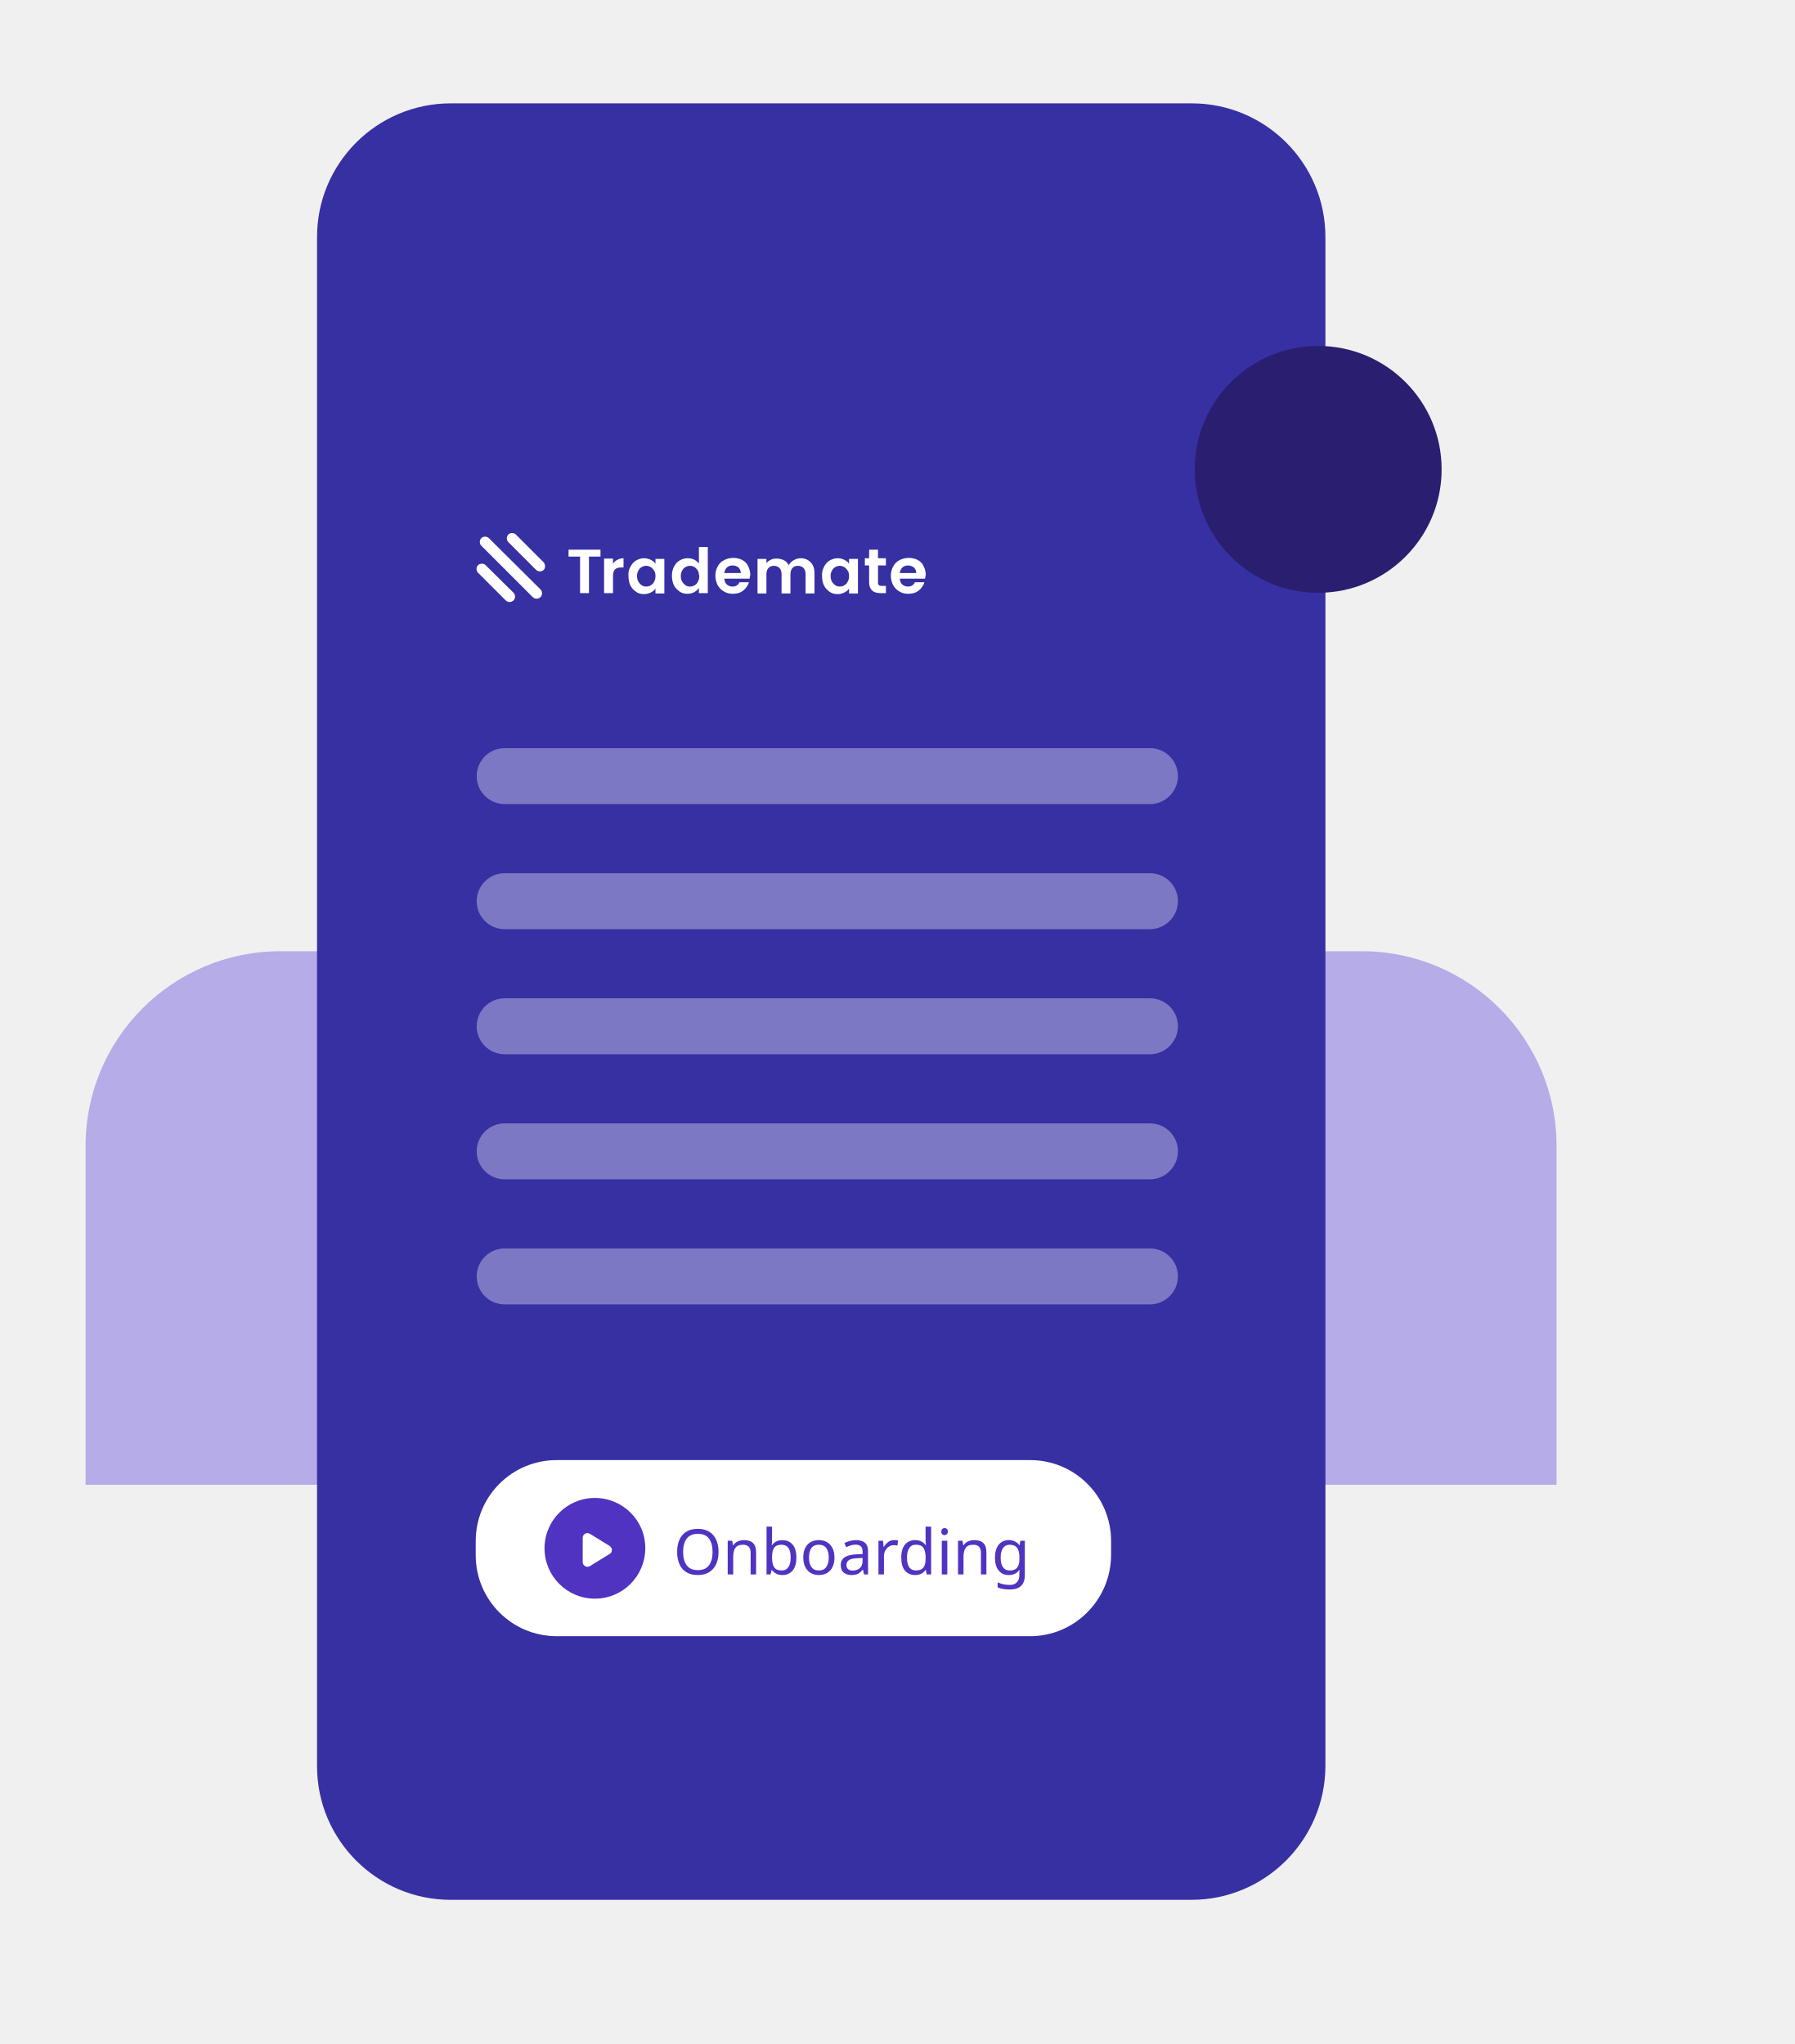
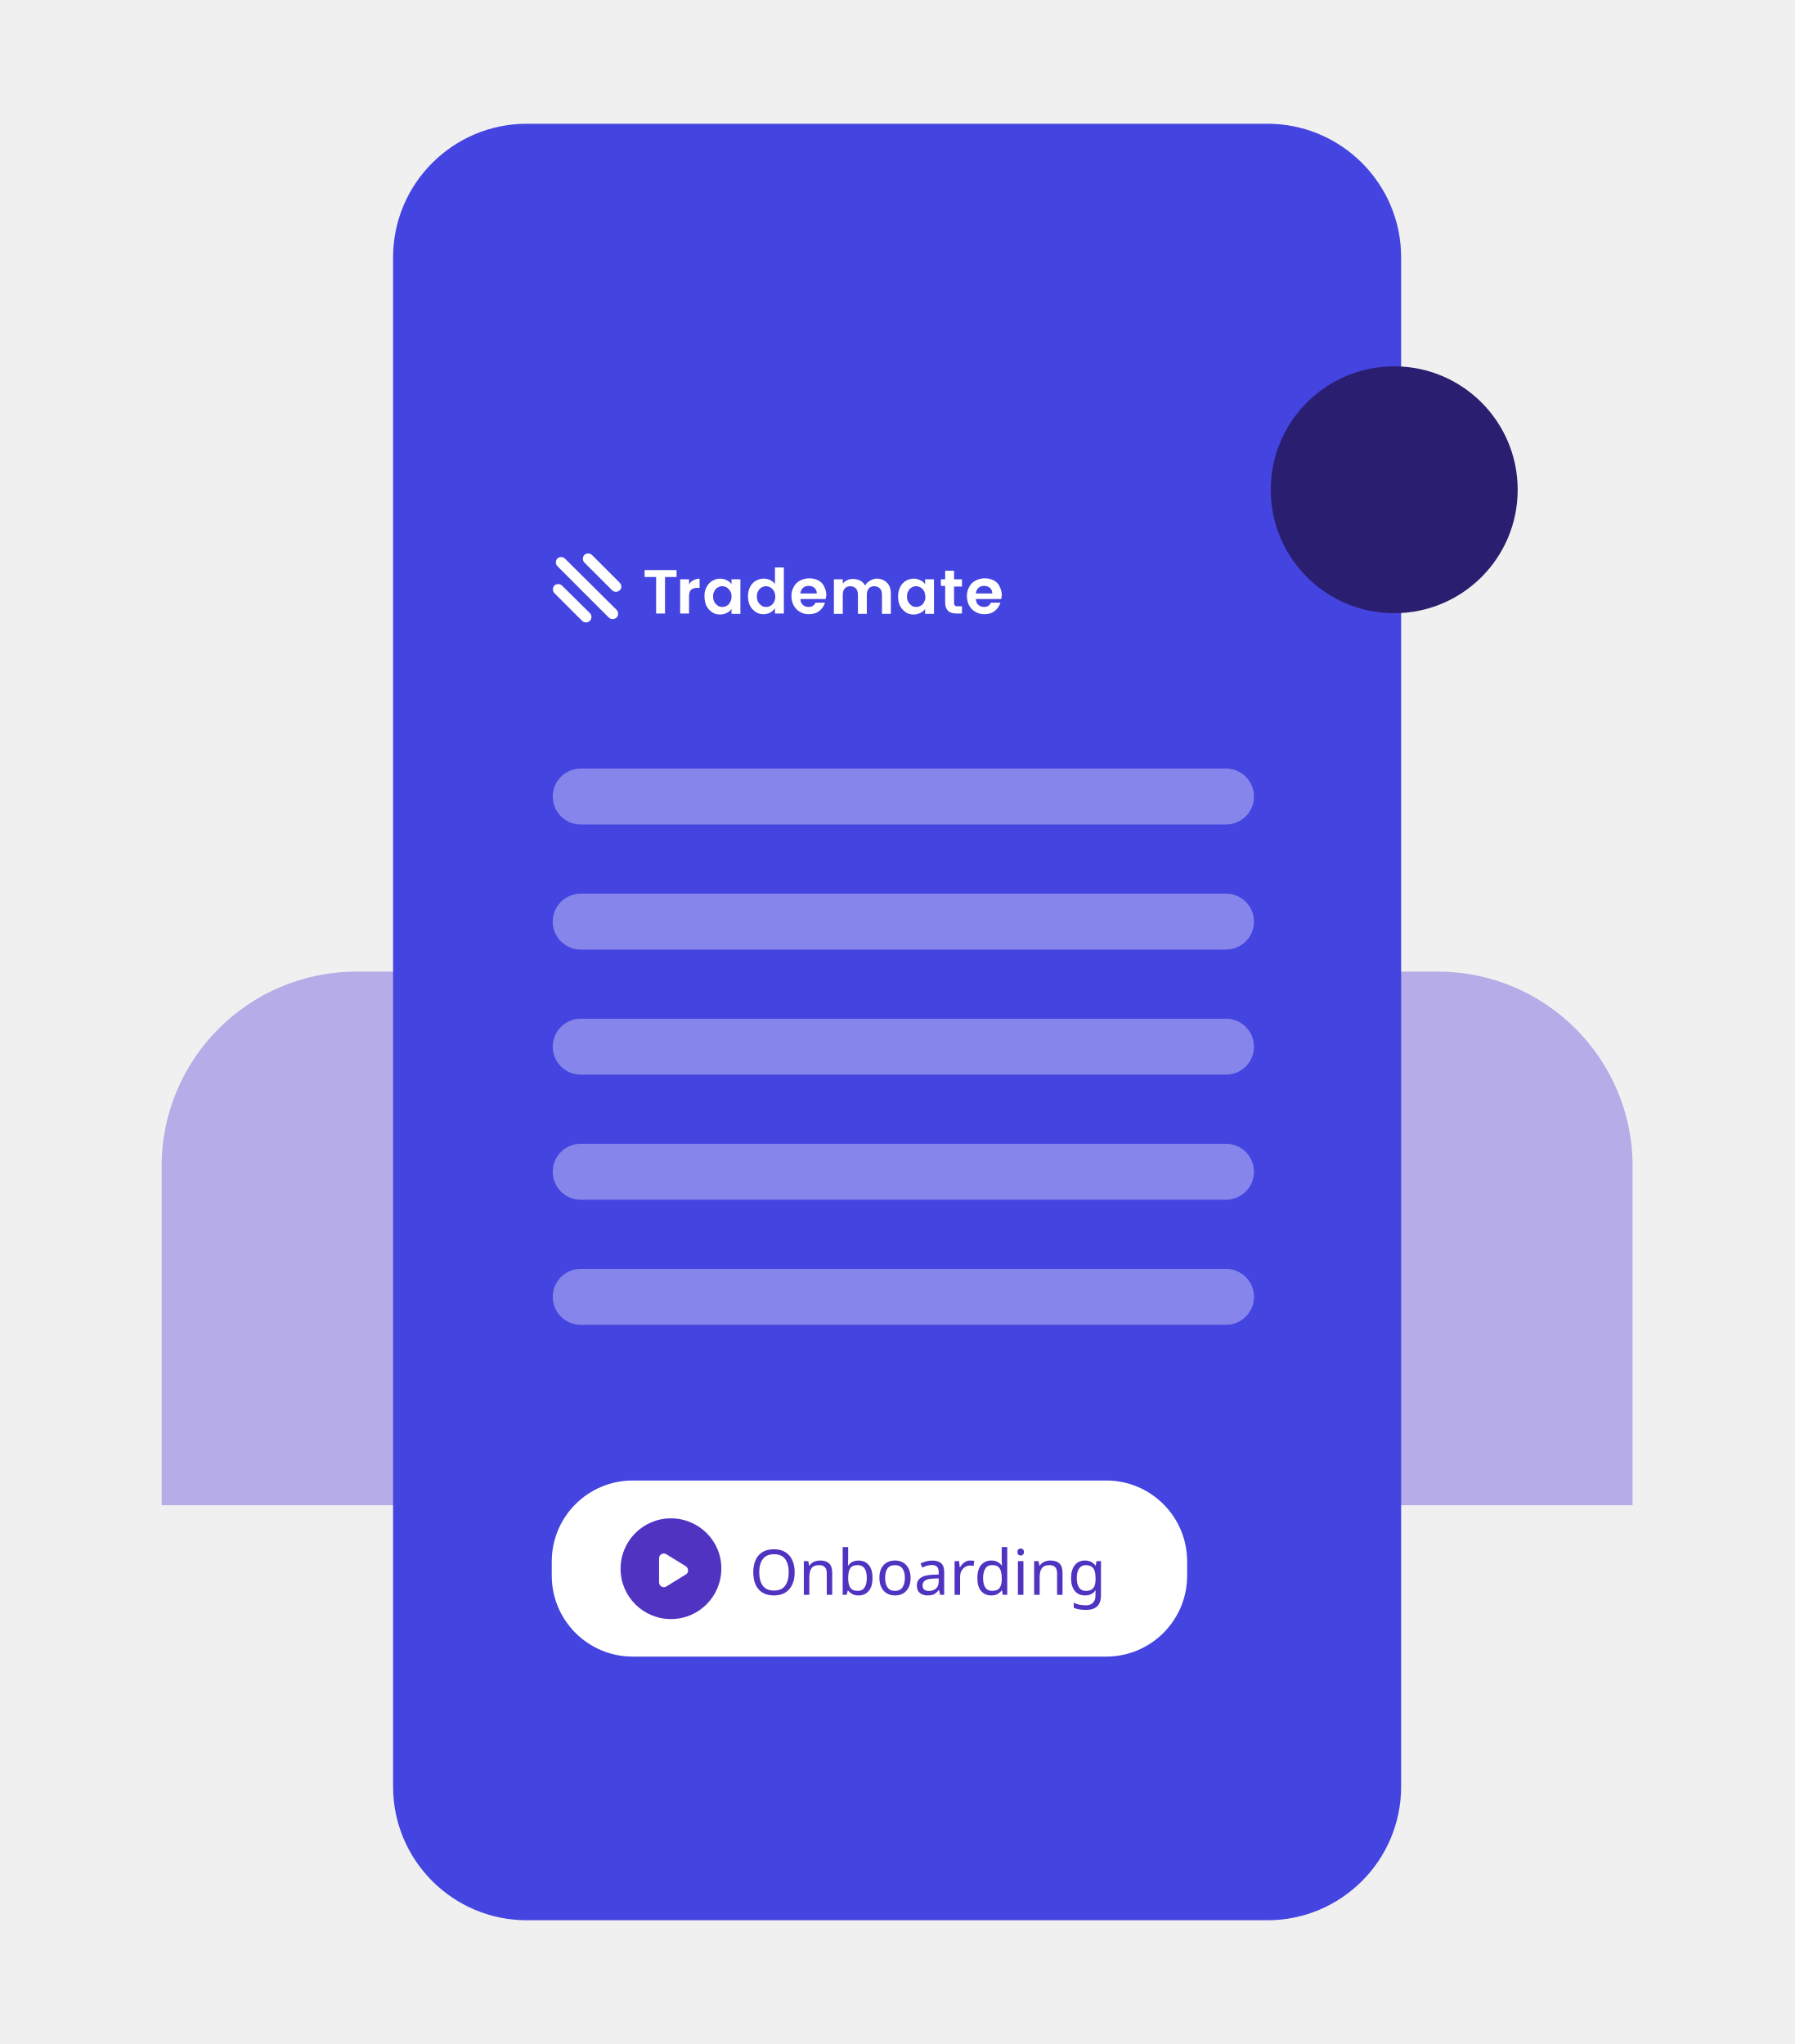
<svg xmlns="http://www.w3.org/2000/svg" version="1.1" id="Layer_1" x="0px" y="0px" viewBox="0 0 545 621" style="enable-background:new 0 0 545 621;" xml:space="preserve">
  <style type="text/css">
	.st0{fill:#B5ACE8;}
- 	.st1{fill:#3730A3;}
+ 	.st1{fill:#4444E0;}
	.st2{fill:#2A1E70;}
	.st3{fill:#FFFFFF;}
	.st4{fill:#5033C1;}
	.st5{font-family:'Poppins-Bold';}
	.st6{font-size:19.088px;}
	.st7{opacity:0.35;fill:#FFFFFF;}
</style>
  <g>
    <g>
      <g>
-         <path class="st0" d="M472.8,451.1H26v-103c0-32.6,26.5-59.1,59.1-59.1h328.6c32.6,0,59.1,26.5,59.1,59.1V451.1z" />
+         <path class="st0" d="M495.9,457.3H49.1v-103c0-32.6,26.5-59.1,59.1-59.1h328.6c32.6,0,59.1,26.5,59.1,59.1V457.3z" />
        <g>
-           <path class="st1" d="M361.9,577.2H136.9c-22.4,0-40.6-18.2-40.6-40.6V72c0-22.4,18.2-40.6,40.6-40.6h225.1      c22.4,0,40.6,18.2,40.6,40.6v464.6C402.5,559,384.3,577.2,361.9,577.2z" />
-           <circle class="st2" cx="400.4" cy="142.6" r="37.5" />
+           <path class="st1" d="M385,583.4H160c-22.4,0-40.6-18.2-40.6-40.6V78.2c0-22.4,18.2-40.6,40.6-40.6H385      c22.4,0,40.6,18.2,40.6,40.6v464.6C425.6,565.2,407.4,583.4,385,583.4z" />
+           <circle class="st2" cx="423.5" cy="148.8" r="37.5" />
        </g>
      </g>
      <g>
        <g>
          <g>
            <g>
              <g>
-                 <path class="st3" d="M182.4,167v2.1h-3.5v11.1h-2.7v-11.1h-3.5V167H182.4z" />
-                 <path class="st3" d="M187.5,170.1c0.6-0.3,1.2-0.5,1.9-0.5v2.8h-0.7c-0.8,0-1.5,0.2-1.9,0.6c-0.4,0.4-0.6,1.1-0.6,2v5.2h-2.7         v-10.5h2.7v1.6C186.5,170.8,186.9,170.4,187.5,170.1z" />
-                 <path class="st3" d="M191.5,172.2c0.4-0.8,1-1.5,1.7-1.9c0.7-0.4,1.5-0.7,2.4-0.7c0.8,0,1.5,0.2,2.1,0.5         c0.6,0.3,1.1,0.7,1.4,1.2v-1.5h2.7v10.5h-2.7v-1.5c-0.3,0.5-0.8,0.9-1.4,1.2c-0.6,0.3-1.3,0.5-2.1,0.5         c-0.9,0-1.7-0.2-2.4-0.7c-0.7-0.5-1.3-1.1-1.7-1.9c-0.4-0.8-0.6-1.8-0.6-2.9C190.8,173.9,191,173,191.5,172.2z M198.7,173.4         c-0.3-0.5-0.6-0.8-1-1.1c-0.4-0.2-0.9-0.4-1.4-0.4s-0.9,0.1-1.4,0.4c-0.4,0.2-0.8,0.6-1,1.1c-0.3,0.5-0.4,1-0.4,1.6         c0,0.6,0.1,1.2,0.4,1.7c0.3,0.5,0.6,0.8,1,1.1c0.4,0.3,0.9,0.4,1.4,0.4c0.5,0,1-0.1,1.4-0.4c0.4-0.2,0.8-0.6,1-1.1         c0.3-0.5,0.4-1,0.4-1.7C199.1,174.4,199,173.8,198.7,173.4z" />
-                 <path class="st3" d="M204.7,172.2c0.4-0.8,1-1.5,1.7-1.9c0.7-0.4,1.5-0.7,2.4-0.7c0.7,0,1.3,0.1,2,0.4         c0.6,0.3,1.1,0.7,1.5,1.2v-5h2.7v14h-2.7v-1.6c-0.3,0.5-0.8,0.9-1.4,1.3c-0.6,0.3-1.3,0.5-2.1,0.5c-0.9,0-1.7-0.2-2.4-0.7         c-0.7-0.5-1.3-1.1-1.7-1.9c-0.4-0.8-0.6-1.8-0.6-2.9C204.1,173.9,204.3,173,204.7,172.2z M212,173.4c-0.3-0.5-0.6-0.8-1-1.1         c-0.4-0.2-0.9-0.4-1.4-0.4c-0.5,0-0.9,0.1-1.4,0.4c-0.4,0.2-0.8,0.6-1,1.1c-0.3,0.5-0.4,1-0.4,1.6c0,0.6,0.1,1.2,0.4,1.7         c0.3,0.5,0.6,0.8,1,1.1c0.4,0.3,0.9,0.4,1.4,0.4c0.5,0,1-0.1,1.4-0.4c0.4-0.2,0.8-0.6,1-1.1c0.3-0.5,0.4-1,0.4-1.7         C212.3,174.4,212.2,173.8,212,173.4z" />
-                 <path class="st3" d="M227.7,175.8H220c0.1,0.8,0.3,1.4,0.8,1.8c0.5,0.4,1,0.6,1.7,0.6c1,0,1.7-0.4,2.1-1.3h2.9         c-0.3,1-0.9,1.8-1.7,2.5c-0.9,0.7-1.9,1-3.2,1c-1,0-1.9-0.2-2.7-0.7c-0.8-0.4-1.4-1.1-1.9-1.9c-0.4-0.8-0.7-1.8-0.7-2.8         c0-1.1,0.2-2,0.7-2.9c0.4-0.8,1.1-1.5,1.9-1.9c0.8-0.4,1.7-0.7,2.8-0.7c1,0,1.9,0.2,2.7,0.6c0.8,0.4,1.4,1,1.8,1.8         c0.4,0.8,0.7,1.7,0.7,2.7C227.8,175.2,227.7,175.5,227.7,175.8z M225,174c0-0.7-0.3-1.2-0.7-1.6c-0.5-0.4-1.1-0.6-1.8-0.6         c-0.7,0-1.2,0.2-1.7,0.6c-0.4,0.4-0.7,1-0.8,1.7H225z" />
-                 <path class="st3" d="M246.2,170.8c0.8,0.8,1.2,1.9,1.2,3.3v6.2h-2.7v-5.8c0-0.8-0.2-1.5-0.6-1.9c-0.4-0.4-1-0.7-1.7-0.7         c-0.7,0-1.3,0.2-1.7,0.7c-0.4,0.4-0.6,1.1-0.6,1.9v5.8h-2.7v-5.8c0-0.8-0.2-1.5-0.6-1.9c-0.4-0.4-1-0.7-1.7-0.7         c-0.7,0-1.3,0.2-1.7,0.7c-0.4,0.4-0.6,1.1-0.6,1.9v5.8h-2.7v-10.5h2.7v1.3c0.3-0.4,0.8-0.8,1.3-1c0.5-0.3,1.1-0.4,1.8-0.4         c0.8,0,1.6,0.2,2.2,0.5c0.6,0.3,1.1,0.8,1.5,1.5c0.3-0.6,0.8-1.1,1.5-1.5c0.7-0.4,1.4-0.6,2.1-0.6         C244.4,169.6,245.4,170,246.2,170.8z" />
-                 <path class="st3" d="M250.3,172.2c0.4-0.8,1-1.5,1.7-1.9c0.7-0.4,1.5-0.7,2.4-0.7c0.8,0,1.5,0.2,2.1,0.5         c0.6,0.3,1.1,0.7,1.4,1.2v-1.5h2.7v10.5h-2.7v-1.5c-0.3,0.5-0.8,0.9-1.4,1.2c-0.6,0.3-1.3,0.5-2.1,0.5         c-0.9,0-1.7-0.2-2.4-0.7c-0.7-0.5-1.3-1.1-1.7-1.9c-0.4-0.8-0.6-1.8-0.6-2.9C249.6,173.9,249.9,173,250.3,172.2z          M257.5,173.4c-0.3-0.5-0.6-0.8-1-1.1c-0.4-0.2-0.9-0.4-1.4-0.4s-0.9,0.1-1.4,0.4c-0.4,0.2-0.8,0.6-1,1.1         c-0.3,0.5-0.4,1-0.4,1.6c0,0.6,0.1,1.2,0.4,1.7c0.3,0.5,0.6,0.8,1,1.1c0.4,0.3,0.9,0.4,1.4,0.4c0.5,0,1-0.1,1.4-0.4         c0.4-0.2,0.8-0.6,1-1.1c0.3-0.5,0.4-1,0.4-1.7C257.9,174.4,257.8,173.8,257.5,173.4z" />
-                 <path class="st3" d="M266.7,171.9v5.1c0,0.4,0.1,0.6,0.3,0.8c0.2,0.2,0.5,0.2,0.9,0.2h1.2v2.2h-1.7c-2.2,0-3.4-1.1-3.4-3.3         v-5.1h-1.3v-2.2h1.3v-2.6h2.7v2.6h2.4v2.2H266.7z" />
-                 <path class="st3" d="M281,175.8h-7.7c0.1,0.8,0.3,1.4,0.8,1.8c0.5,0.4,1,0.6,1.7,0.6c1,0,1.7-0.4,2.1-1.3h2.9         c-0.3,1-0.9,1.8-1.7,2.5c-0.9,0.7-1.9,1-3.2,1c-1,0-1.9-0.2-2.7-0.7c-0.8-0.4-1.4-1.1-1.9-1.9c-0.4-0.8-0.7-1.8-0.7-2.8         c0-1.1,0.2-2,0.7-2.9c0.4-0.8,1.1-1.5,1.9-1.9c0.8-0.4,1.7-0.7,2.8-0.7c1,0,1.9,0.2,2.7,0.6c0.8,0.4,1.4,1,1.8,1.8         c0.4,0.8,0.7,1.7,0.7,2.7C281.1,175.2,281,175.5,281,175.8z M278.3,174c0-0.7-0.3-1.2-0.7-1.6c-0.5-0.4-1.1-0.6-1.8-0.6         c-0.7,0-1.2,0.2-1.7,0.6c-0.4,0.4-0.7,1-0.8,1.7H278.3z" />
+                 <path class="st3" d="M205.5,173.2v2.1H202v11.1h-2.7v-11.1h-3.5v-2.1H205.5z" />
+                 <path class="st3" d="M210.6,176.3c0.6-0.3,1.2-0.5,1.9-0.5v2.8h-0.7c-0.8,0-1.5,0.2-1.9,0.6c-0.4,0.4-0.6,1.1-0.6,2v5.2h-2.7         V176h2.7v1.6C209.6,177,210,176.6,210.6,176.3z" />
+                 <path class="st3" d="M214.6,178.4c0.4-0.8,1-1.5,1.7-1.9c0.7-0.4,1.5-0.7,2.4-0.7c0.8,0,1.5,0.2,2.1,0.5         c0.6,0.3,1.1,0.7,1.4,1.2V176h2.7v10.5h-2.7v-1.5c-0.3,0.5-0.8,0.9-1.4,1.2c-0.6,0.3-1.3,0.5-2.1,0.5c-0.9,0-1.7-0.2-2.4-0.7         c-0.7-0.5-1.3-1.1-1.7-1.9c-0.4-0.8-0.6-1.8-0.6-2.9C213.9,180.1,214.2,179.2,214.6,178.4z M221.8,179.6         c-0.3-0.5-0.6-0.8-1-1.1c-0.4-0.2-0.9-0.4-1.4-0.4c-0.5,0-0.9,0.1-1.4,0.4c-0.4,0.2-0.8,0.6-1,1.1c-0.3,0.5-0.4,1-0.4,1.6         c0,0.6,0.1,1.2,0.4,1.7c0.3,0.5,0.6,0.8,1,1.1c0.4,0.3,0.9,0.4,1.4,0.4c0.5,0,1-0.1,1.4-0.4c0.4-0.2,0.8-0.6,1-1.1         c0.3-0.5,0.4-1,0.4-1.7C222.2,180.6,222.1,180,221.8,179.6z" />
+                 <path class="st3" d="M227.8,178.4c0.4-0.8,1-1.5,1.7-1.9c0.7-0.4,1.5-0.7,2.4-0.7c0.7,0,1.3,0.1,2,0.4         c0.6,0.3,1.1,0.7,1.5,1.2v-5h2.7v14h-2.7v-1.6c-0.3,0.5-0.8,0.9-1.4,1.3c-0.6,0.3-1.3,0.5-2.1,0.5c-0.9,0-1.7-0.2-2.4-0.7         c-0.7-0.5-1.3-1.1-1.7-1.9c-0.4-0.8-0.6-1.8-0.6-2.9C227.2,180.1,227.4,179.2,227.8,178.4z M235.1,179.6         c-0.3-0.5-0.6-0.8-1-1.1c-0.4-0.2-0.9-0.4-1.4-0.4s-0.9,0.1-1.4,0.4c-0.4,0.2-0.8,0.6-1,1.1c-0.3,0.5-0.4,1-0.4,1.6         c0,0.6,0.1,1.2,0.4,1.7c0.3,0.5,0.6,0.8,1,1.1c0.4,0.3,0.9,0.4,1.4,0.4c0.5,0,1-0.1,1.4-0.4c0.4-0.2,0.8-0.6,1-1.1         c0.3-0.5,0.4-1,0.4-1.7C235.5,180.6,235.3,180,235.1,179.6z" />
+                 <path class="st3" d="M250.8,182h-7.7c0.1,0.8,0.3,1.4,0.8,1.8c0.5,0.4,1,0.6,1.7,0.6c1,0,1.7-0.4,2.1-1.3h2.9         c-0.3,1-0.9,1.8-1.7,2.5c-0.9,0.7-1.9,1-3.2,1c-1,0-1.9-0.2-2.7-0.7c-0.8-0.4-1.4-1.1-1.9-1.9c-0.4-0.8-0.7-1.8-0.7-2.8         c0-1.1,0.2-2,0.7-2.9c0.4-0.8,1.1-1.5,1.9-1.9c0.8-0.4,1.7-0.7,2.8-0.7c1,0,1.9,0.2,2.7,0.6c0.8,0.4,1.4,1,1.8,1.8         c0.4,0.8,0.7,1.7,0.7,2.7C250.9,181.4,250.9,181.7,250.8,182z M248.1,180.2c0-0.7-0.3-1.2-0.7-1.6c-0.5-0.4-1.1-0.6-1.8-0.6         c-0.7,0-1.2,0.2-1.7,0.6c-0.4,0.4-0.7,1-0.8,1.7H248.1z" />
+                 <path class="st3" d="M269.4,177c0.8,0.8,1.2,1.9,1.2,3.3v6.2h-2.7v-5.8c0-0.8-0.2-1.5-0.6-1.9c-0.4-0.4-1-0.7-1.7-0.7         c-0.7,0-1.3,0.2-1.7,0.7c-0.4,0.4-0.6,1.1-0.6,1.9v5.8h-2.7v-5.8c0-0.8-0.2-1.5-0.6-1.9s-1-0.7-1.7-0.7         c-0.7,0-1.3,0.2-1.7,0.7c-0.4,0.4-0.6,1.1-0.6,1.9v5.8h-2.7V176h2.7v1.3c0.3-0.4,0.8-0.8,1.3-1c0.5-0.3,1.1-0.4,1.8-0.4         c0.8,0,1.6,0.2,2.2,0.5c0.6,0.3,1.1,0.8,1.5,1.5c0.3-0.6,0.8-1.1,1.5-1.5c0.7-0.4,1.4-0.6,2.1-0.6         C267.5,175.8,268.6,176.2,269.4,177z" />
+                 <path class="st3" d="M273.4,178.4c0.4-0.8,1-1.5,1.7-1.9c0.7-0.4,1.5-0.7,2.4-0.7c0.8,0,1.5,0.2,2.1,0.5         c0.6,0.3,1.1,0.7,1.4,1.2V176h2.7v10.5H281v-1.5c-0.3,0.5-0.8,0.9-1.4,1.2c-0.6,0.3-1.3,0.5-2.1,0.5c-0.9,0-1.7-0.2-2.4-0.7         c-0.7-0.5-1.3-1.1-1.7-1.9c-0.4-0.8-0.6-1.8-0.6-2.9C272.8,180.1,273,179.2,273.4,178.4z M280.7,179.6         c-0.3-0.5-0.6-0.8-1-1.1c-0.4-0.2-0.9-0.4-1.4-0.4s-0.9,0.1-1.4,0.4c-0.4,0.2-0.8,0.6-1,1.1c-0.3,0.5-0.4,1-0.4,1.6         c0,0.6,0.1,1.2,0.4,1.7c0.3,0.5,0.6,0.8,1,1.1c0.4,0.3,0.9,0.4,1.4,0.4c0.5,0,1-0.1,1.4-0.4c0.4-0.2,0.8-0.6,1-1.1         c0.3-0.5,0.4-1,0.4-1.7C281,180.6,280.9,180,280.7,179.6z" />
+                 <path class="st3" d="M289.8,178.1v5.1c0,0.4,0.1,0.6,0.3,0.8c0.2,0.2,0.5,0.2,0.9,0.2h1.2v2.2h-1.7c-2.2,0-3.4-1.1-3.4-3.3         v-5.1h-1.3V176h1.3v-2.6h2.7v2.6h2.4v2.2H289.8z" />
+                 <path class="st3" d="M304.1,182h-7.7c0.1,0.8,0.3,1.4,0.8,1.8c0.5,0.4,1,0.6,1.7,0.6c1,0,1.7-0.4,2.1-1.3h2.9         c-0.3,1-0.9,1.8-1.7,2.5c-0.9,0.7-1.9,1-3.2,1c-1,0-1.9-0.2-2.7-0.7c-0.8-0.4-1.4-1.1-1.9-1.9c-0.4-0.8-0.7-1.8-0.7-2.8         c0-1.1,0.2-2,0.7-2.9c0.4-0.8,1.1-1.5,1.9-1.9c0.8-0.4,1.7-0.7,2.8-0.7c1,0,1.9,0.2,2.7,0.6c0.8,0.4,1.4,1,1.8,1.8         c0.4,0.8,0.7,1.7,0.7,2.7C304.2,181.4,304.2,181.7,304.1,182z M301.4,180.2c0-0.7-0.3-1.2-0.7-1.6c-0.5-0.4-1.1-0.6-1.8-0.6         c-0.7,0-1.2,0.2-1.7,0.6c-0.4,0.4-0.7,1-0.8,1.7H301.4z" />
              </g>
            </g>
            <g>
-               <path class="st3" d="M148.5,163.5c-0.6-0.6-1.7-0.6-2.3,0c-0.6,0.6-0.6,1.7,0,2.3l15.6,15.6c0.3,0.3,0.7,0.5,1.2,0.5        c0.4,0,0.9-0.2,1.2-0.5c0.6-0.6,0.6-1.7,0-2.3L148.5,163.5z" />
-               <path class="st3" d="M165.1,170.8l-8.4-8.4c-0.6-0.6-1.7-0.6-2.3,0c-0.6,0.6-0.6,1.7,0,2.3l8.4,8.4c0.3,0.3,0.7,0.5,1.2,0.5        c0.4,0,0.9-0.2,1.2-0.5C165.7,172.5,165.7,171.5,165.1,170.8z" />
-               <path class="st3" d="M147.5,171.7c-0.6-0.6-1.7-0.6-2.3,0c-0.6,0.6-0.6,1.7,0,2.3l8.4,8.4c0.3,0.3,0.7,0.5,1.2,0.5        c0.4,0,0.9-0.2,1.2-0.5c0.6-0.6,0.6-1.7,0-2.3L147.5,171.7z" />
+               <path class="st3" d="M171.6,169.7c-0.6-0.6-1.7-0.6-2.3,0c-0.6,0.6-0.6,1.7,0,2.3l15.6,15.6c0.3,0.3,0.7,0.5,1.2,0.5        c0.4,0,0.9-0.2,1.2-0.5c0.6-0.6,0.6-1.7,0-2.3L171.6,169.7z" />
+               <path class="st3" d="M188.2,177l-8.4-8.4c-0.6-0.6-1.7-0.6-2.3,0c-0.6,0.6-0.6,1.7,0,2.3l8.4,8.4c0.3,0.3,0.7,0.5,1.2,0.5        c0.4,0,0.9-0.2,1.2-0.5C188.9,178.7,188.9,177.7,188.2,177z" />
+               <path class="st3" d="M170.7,177.9c-0.6-0.6-1.7-0.6-2.3,0c-0.6,0.6-0.6,1.7,0,2.3l8.4,8.4c0.3,0.3,0.7,0.5,1.2,0.5        c0.4,0,0.9-0.2,1.2-0.5c0.6-0.6,0.6-1.7,0-2.3L170.7,177.9z" />
            </g>
          </g>
        </g>
      </g>
-       <path class="st3" d="M312.9,497.1H169.1c-13.6,0-24.6-11-24.6-24.6v-4.3c0-13.6,11-24.6,24.6-24.6h143.8c13.6,0,24.6,11,24.6,24.6    v4.3C337.4,486.1,326.4,497.1,312.9,497.1z" />
-       <text transform="matrix(1 0 0 1 204.5116 478.3309)" class="st4 st5 st6">Onboarding</text>
-       <path class="st4" d="M180.7,455.1c-8.5,0-15.3,6.9-15.3,15.3c0,8.5,6.9,15.3,15.3,15.3c8.5,0,15.3-6.9,15.3-15.3    C196.1,462,189.2,455.1,180.7,455.1z M185.2,472.1l-6,3.7c-0.9,0.6-2.2-0.1-2.2-1.2v-7.4c0-1.1,1.2-1.8,2.2-1.2l6,3.7    C186.1,470.3,186.1,471.6,185.2,472.1z" />
+       <path class="st3" d="M336,503.3H192.2c-13.6,0-24.6-11-24.6-24.6v-4.3c0-13.6,11-24.6,24.6-24.6H336c13.6,0,24.6,11,24.6,24.6v4.3    C360.6,492.3,349.6,503.3,336,503.3z" />
+       <text transform="matrix(1 0 0 1 227.635 484.5322)" class="st4 st5 st6">Onboarding</text>
+       <path class="st4" d="M203.8,461.3c-8.5,0-15.3,6.9-15.3,15.3c0,8.5,6.9,15.3,15.3,15.3c8.5,0,15.3-6.9,15.3-15.3    C219.2,468.2,212.3,461.3,203.8,461.3z M208.4,478.3l-6,3.7c-0.9,0.6-2.2-0.1-2.2-1.2v-7.4c0-1.1,1.2-1.8,2.2-1.2l6,3.7    C209.2,476.5,209.2,477.8,208.4,478.3z" />
    </g>
-     <path class="st7" d="M349.3,244.3h-196c-4.7,0-8.5-3.8-8.5-8.5v0c0-4.7,3.8-8.5,8.5-8.5h196c4.7,0,8.5,3.8,8.5,8.5v0   C357.8,240.5,353.9,244.3,349.3,244.3z" />
-     <path class="st7" d="M349.3,282.3h-196c-4.7,0-8.5-3.8-8.5-8.5l0,0c0-4.7,3.8-8.5,8.5-8.5h196c4.7,0,8.5,3.8,8.5,8.5l0,0   C357.8,278.5,353.9,282.3,349.3,282.3z" />
-     <path class="st7" d="M349.3,320.3h-196c-4.7,0-8.5-3.8-8.5-8.5l0,0c0-4.7,3.8-8.5,8.5-8.5h196c4.7,0,8.5,3.8,8.5,8.5l0,0   C357.8,316.5,353.9,320.3,349.3,320.3z" />
-     <path class="st7" d="M349.3,358.3h-196c-4.7,0-8.5-3.8-8.5-8.5l0,0c0-4.7,3.8-8.5,8.5-8.5h196c4.7,0,8.5,3.8,8.5,8.5l0,0   C357.8,354.5,353.9,358.3,349.3,358.3z" />
-     <path class="st7" d="M349.3,396.3h-196c-4.7,0-8.5-3.8-8.5-8.5l0,0c0-4.7,3.8-8.5,8.5-8.5h196c4.7,0,8.5,3.8,8.5,8.5l0,0   C357.8,392.5,353.9,396.3,349.3,396.3z" />
+     <path class="st7" d="M372.4,250.5h-196c-4.7,0-8.5-3.8-8.5-8.5v0c0-4.7,3.8-8.5,8.5-8.5h196c4.7,0,8.5,3.8,8.5,8.5v0   C380.9,246.7,377.1,250.5,372.4,250.5z" />
+     <path class="st7" d="M372.4,288.5h-196c-4.7,0-8.5-3.8-8.5-8.5l0,0c0-4.7,3.8-8.5,8.5-8.5h196c4.7,0,8.5,3.8,8.5,8.5l0,0   C380.9,284.7,377.1,288.5,372.4,288.5z" />
+     <path class="st7" d="M372.4,326.5h-196c-4.7,0-8.5-3.8-8.5-8.5l0,0c0-4.7,3.8-8.5,8.5-8.5h196c4.7,0,8.5,3.8,8.5,8.5l0,0   C380.9,322.7,377.1,326.5,372.4,326.5z" />
+     <path class="st7" d="M372.4,364.5h-196c-4.7,0-8.5-3.8-8.5-8.5l0,0c0-4.7,3.8-8.5,8.5-8.5h196c4.7,0,8.5,3.8,8.5,8.5l0,0   C380.9,360.7,377.1,364.5,372.4,364.5z" />
+     <path class="st7" d="M372.4,402.5h-196c-4.7,0-8.5-3.8-8.5-8.5l0,0c0-4.7,3.8-8.5,8.5-8.5h196c4.7,0,8.5,3.8,8.5,8.5l0,0   C380.9,398.7,377.1,402.5,372.4,402.5z" />
  </g>
</svg>
